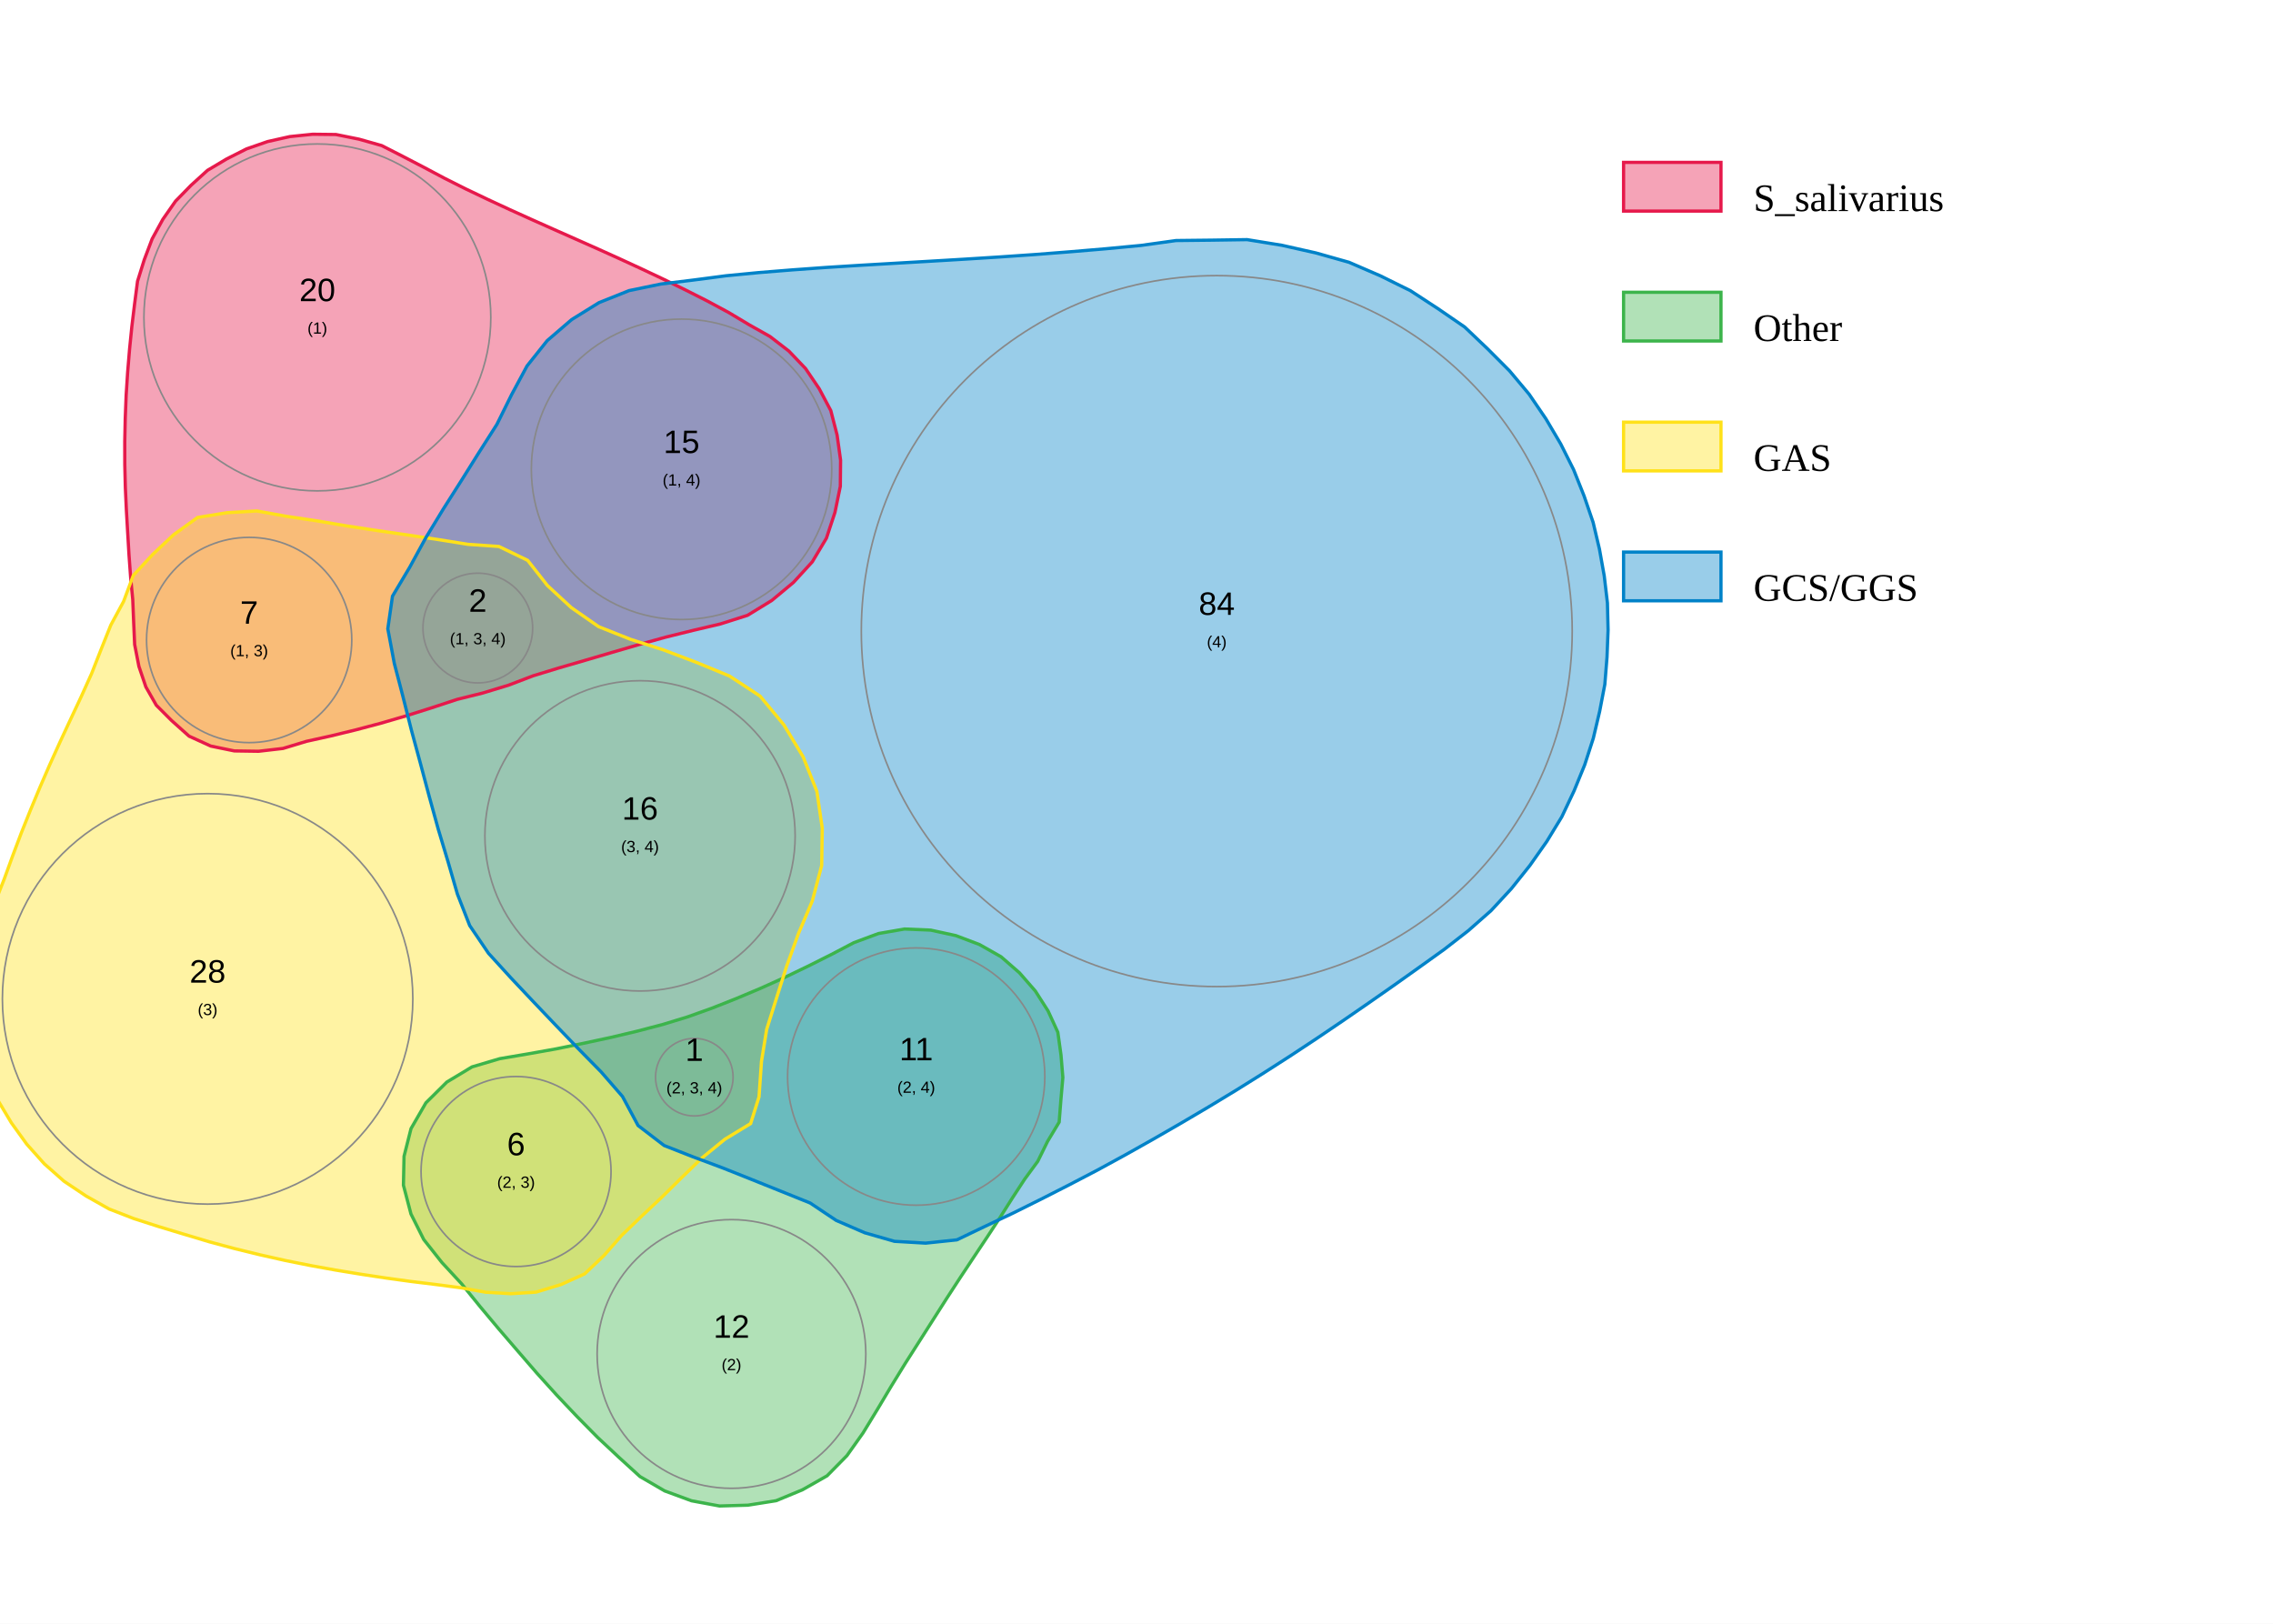
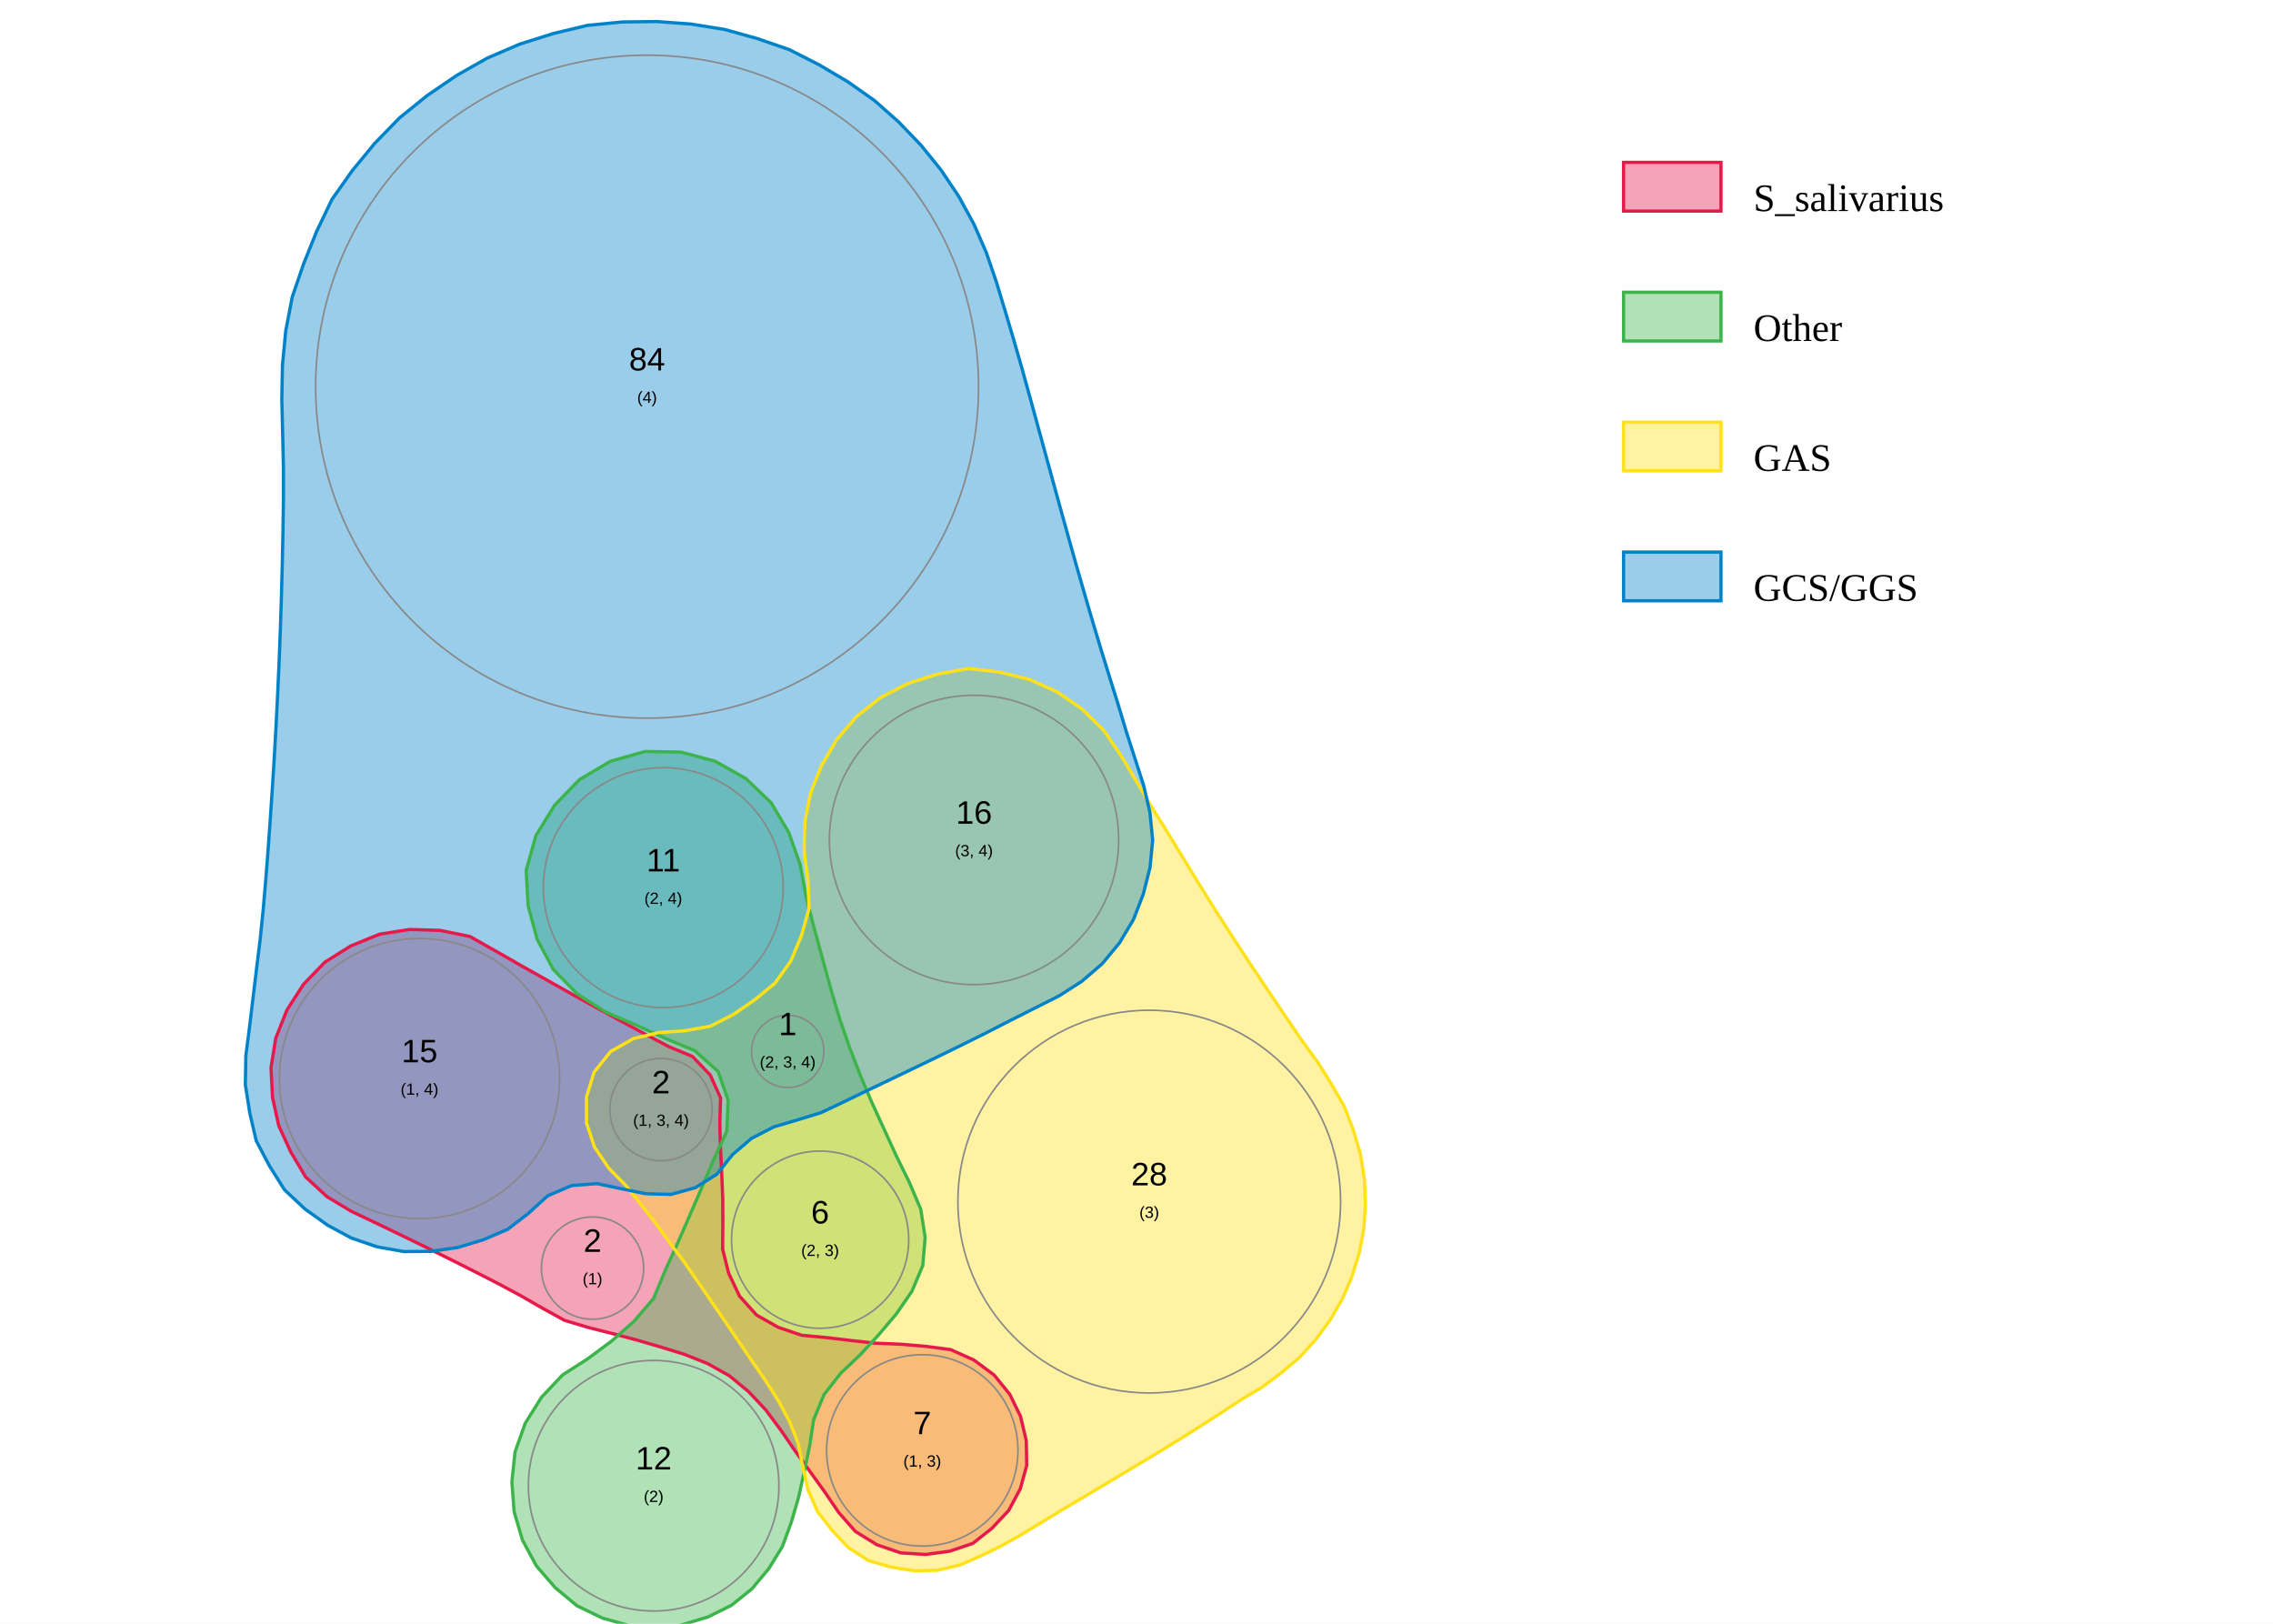
<svg xmlns="http://www.w3.org/2000/svg" xmlns:xlink="http://www.w3.org/1999/xlink" width="700" height="500">
  <defs>
    <style type="text/css">
  .borderLine {
	   stroke: none;
	   fill-opacity: 0.4;
  }
  .outLine {
	   stroke-width: 1;
	   fill: none;
  }
  .circle {
	   stroke: #888888;
	   stroke-width: 0.5;
	   fill: none;
    pointer-events: all;
  }
  .spcircle {
	   stroke: #FF2222;
	   stroke-width: 1;
	   fill: none;
    pointer-events: all;
  }
  .tLabel {
	   font-family: Arial;
    pointer-events: none;
	   font-size: 14px;
	   text-anchor: middle;
	   alignment-baseline: central;
  }
  .nLabel {
	   font-family: Arial;
    pointer-events: none;
	   font-size: 10px;
	   text-anchor: middle;
	   alignment-baseline: central;
  }
  .belong {
	   font-family: Arial;
    pointer-events: none;
	   font-size: 5px;
	   text-anchor: middle;
	   alignment-baseline: central;
  }
  .p0{
    stroke: none;
    fill: #e6194b;
  }
  .q0{
    fill: none;
    stroke: #e6194b;
  }
  .p1{
    stroke: none;
    fill: #3cb44b;
  }
  .q1{
    fill: none;
    stroke: #3cb44b;
  }
  .p2{
    stroke: none;
    fill: #ffe119;
  }
  .q2{
    fill: none;
    stroke: #ffe119;
  }
  .p3{
    stroke: none;
    fill: #0082c8;
  }
  .q3{
    fill: none;
    stroke: #0082c8;
  }

</style>
    <symbol id="bl0">
-       <path d="M 40.61 100.50 L 39.90 107.53 L 39.31 114.62 L 38.85 121.73 L 38.57 128.85 L 38.42 135.96 L 38.43 143.03 L 38.60 150.07 L 38.92 157.06 L 39.32 164.01 L 39.73 170.93 L 40.23 177.81 L 40.88 184.62 L 41.16 191.50 L 41.47 198.47 L 42.78 205.21 L 44.92 211.52 L 48.14 217.17 L 52.88 221.91 L 58.23 226.69 L 64.92 229.74 L 72.16 231.23 L 79.63 231.34 L 87.15 230.47 L 94.38 228.28 L 101.93 226.61 L 109.60 224.74 L 117.37 222.68 L 125.18 220.40 L 133.00 217.93 L 140.79 215.36 L 148.61 213.42 L 156.62 210.99 L 164.21 208.09 L 172.19 205.66 L 180.32 203.30 L 188.51 200.89 L 196.76 198.49 L 205.05 196.19 L 213.42 194.12 L 221.87 192.13 L 230.21 189.48 L 237.68 184.90 L 244.35 179.35 L 250.16 173.00 L 254.51 165.72 L 257.13 157.80 L 258.79 149.74 L 258.87 141.71 L 257.79 133.94 L 255.85 126.42 L 252.28 119.69 L 248.08 113.49 L 242.96 108.12 L 237.13 103.62 L 230.74 100.02 L 224.44 96.25 L 217.93 92.74 L 211.31 89.39 L 204.63 86.12 L 197.89 82.94 L 191.11 79.81 L 184.29 76.73 L 177.45 73.69 L 170.61 70.66 L 163.79 67.62 L 157.00 64.55 L 150.26 61.43 L 143.59 58.25 L 137.01 54.95 L 130.54 51.52 L 124.06 48.15 L 117.55 44.83 L 110.55 42.85 L 103.46 41.42 L 96.30 41.34 L 89.25 42.06 L 82.42 43.59 L 75.92 45.85 L 69.79 48.95 L 63.89 52.46 L 58.84 57.05 L 54.07 61.93 L 50.14 67.55 L 46.85 73.57 L 44.42 80.00 L 42.36 86.59 L 41.46 93.51 Z" />
+       <path d="M 100.71 368.51 L 108.26 373.04 L 116.08 376.75 L 123.77 380.46 L 131.34 384.14 L 138.79 387.84 L 146.12 391.53 L 153.34 395.22 L 160.37 398.99 L 167.15 402.89 L 173.87 406.58 L 181.18 408.77 L 188.60 410.65 L 196.00 412.60 L 203.37 414.75 L 210.74 417.03 L 217.92 419.89 L 224.61 423.64 L 230.53 428.52 L 235.82 434.15 L 240.47 440.39 L 244.86 446.78 L 249.40 453.05 L 253.92 459.32 L 258.26 465.70 L 263.42 471.57 L 270.06 475.69 L 277.41 478.18 L 285.05 478.67 L 292.52 477.65 L 299.60 475.25 L 305.44 470.64 L 310.64 465.12 L 314.22 458.43 L 316.19 451.24 L 316.05 443.58 L 314.28 436.13 L 310.96 429.33 L 306.15 423.41 L 299.92 418.79 L 292.80 415.60 L 285.16 414.58 L 277.42 413.93 L 269.70 413.61 L 262.11 412.79 L 254.52 411.88 L 246.89 411.17 L 239.67 408.72 L 233.00 404.95 L 227.75 399.12 L 224.41 392.09 L 222.54 384.65 L 222.60 376.83 L 222.58 369.04 L 222.26 361.26 L 221.88 353.50 L 221.67 345.82 L 221.91 338.08 L 218.72 331.03 L 213.25 325.31 L 205.96 322.29 L 198.82 318.51 L 191.45 314.54 L 183.93 310.43 L 176.31 306.22 L 168.59 301.89 L 160.75 297.49 L 152.84 292.96 L 144.73 288.38 L 135.55 286.49 L 126.17 286.21 L 116.89 287.67 L 108.08 291.25 L 100.03 296.29 L 93.49 303.08 L 88.36 311.02 L 84.92 319.68 L 83.46 328.77 L 83.92 337.91 L 85.85 346.67 L 89.56 354.75 L 94.14 362.45 Z" />
    </symbol>
    <symbol id="bl1">
-       <path d="M 131.16 339.60 L 126.58 347.53 L 124.43 356.06 L 124.24 364.96 L 126.56 373.82 L 130.50 381.69 L 136.07 388.74 L 142.18 395.35 L 147.83 402.32 L 153.63 409.25 L 159.54 416.12 L 165.47 422.98 L 171.54 429.69 L 177.74 436.23 L 184.05 442.63 L 190.58 448.74 L 197.09 454.68 L 204.70 459.10 L 212.96 462.14 L 221.58 463.74 L 230.34 463.49 L 239.02 462.11 L 247.11 458.76 L 254.70 454.45 L 260.81 448.25 L 265.79 441.24 L 270.20 434.01 L 274.49 426.82 L 278.80 419.81 L 283.16 412.98 L 287.45 406.25 L 291.65 399.66 L 295.83 393.24 L 299.97 387.00 L 304.04 380.89 L 307.99 374.88 L 311.76 368.92 L 315.55 363.12 L 319.59 357.61 L 322.61 351.47 L 326.18 345.54 L 326.72 338.63 L 327.32 331.80 L 326.75 324.89 L 325.77 317.86 L 322.77 311.31 L 318.84 305.16 L 313.97 299.57 L 308.28 294.61 L 301.62 290.84 L 294.37 288.10 L 286.62 286.41 L 278.56 286.07 L 270.55 287.46 L 262.97 290.27 L 255.86 294.00 L 248.67 297.60 L 241.40 301.10 L 234.05 304.41 L 226.62 307.53 L 219.17 310.48 L 211.69 313.15 L 204.09 315.47 L 196.23 317.53 L 188.10 319.46 L 179.76 321.25 L 171.26 322.98 L 162.62 324.52 L 153.91 326.00 L 145.36 328.53 L 137.62 333.19 Z" />
+       <path d="M 224.24 338.77 L 223.85 348.28 L 219.96 356.73 L 216.24 365.41 L 212.48 374.11 L 208.70 382.78 L 204.84 391.28 L 201.28 399.86 L 195.21 406.92 L 188.39 412.92 L 181.05 418.38 L 173.22 423.41 L 166.76 430.27 L 161.76 438.25 L 158.62 447.07 L 157.64 456.31 L 158.33 465.49 L 160.90 474.25 L 165.22 482.23 L 171.03 488.94 L 177.76 494.51 L 185.52 498.25 L 193.66 500.54 L 201.98 501.84 L 210.17 500.28 L 218.00 497.92 L 225.28 494.31 L 231.58 489.23 L 236.73 483.07 L 240.93 476.26 L 243.69 468.76 L 245.94 461.04 L 247.69 453.17 L 249.33 445.27 L 250.58 437.16 L 253.77 429.43 L 258.95 422.83 L 265.01 417.08 L 270.62 411.00 L 276.00 404.65 L 280.83 397.64 L 284.18 389.71 L 284.91 381.10 L 283.58 372.43 L 280.08 364.17 L 276.12 356.12 L 272.33 347.85 L 268.54 339.57 L 264.97 331.18 L 261.66 322.64 L 258.66 313.94 L 255.97 304.93 L 253.41 295.61 L 250.80 286.05 L 248.26 276.31 L 246.43 266.26 L 242.90 256.32 L 237.49 247.20 L 229.70 239.74 L 220.21 234.40 L 209.68 231.59 L 198.64 231.41 L 187.95 234.43 L 178.44 240.08 L 170.80 247.96 L 165.03 257.34 L 162.04 268.03 L 162.64 278.90 L 165.41 289.19 L 170.41 298.54 L 177.78 306.08 L 186.61 311.68 L 195.94 315.69 L 204.95 319.78 L 213.97 323.54 L 221.16 329.95 Z" />
    </symbol>
    <symbol id="bl2">
-       <path d="M -6.37 292.45 L -7.36 300.19 L -7.82 308.00 L -7.10 315.90 L -5.76 323.74 L -3.66 331.42 L -0.64 338.83 L 3.50 345.75 L 8.25 352.34 L 13.65 358.38 L 19.73 363.75 L 26.51 368.29 L 33.62 372.29 L 41.24 375.25 L 48.99 377.74 L 56.75 380.08 L 64.50 382.40 L 72.28 384.49 L 80.06 386.39 L 87.84 388.14 L 95.62 389.70 L 103.37 391.10 L 111.11 392.37 L 118.83 393.54 L 126.54 394.60 L 134.23 395.54 L 141.92 396.55 L 149.60 397.92 L 157.33 398.37 L 165.10 397.88 L 172.79 395.55 L 180.06 392.26 L 185.99 386.63 L 191.49 380.37 L 197.61 374.49 L 203.85 368.62 L 210.02 362.53 L 216.32 356.45 L 223.24 350.81 L 231.17 345.98 L 233.75 337.77 L 234.51 326.83 L 236.11 316.97 L 239.13 307.37 L 242.27 297.50 L 245.89 287.50 L 250.17 277.42 L 253.05 266.51 L 253.23 255.04 L 251.57 243.70 L 247.34 233.06 L 241.41 223.21 L 234.08 214.35 L 224.64 208.16 L 214.52 203.99 L 204.37 200.14 L 194.19 196.87 L 184.38 192.98 L 175.92 187.09 L 168.59 180.30 L 162.49 172.54 L 153.63 168.27 L 144.16 167.62 L 134.84 166.13 L 125.49 164.73 L 116.14 163.37 L 106.82 161.95 L 97.56 160.38 L 88.30 159.00 L 79.09 157.34 L 69.96 157.87 L 60.86 159.34 L 53.42 164.70 L 47.05 170.71 L 41.05 177.18 L 38.07 185.19 L 34.13 192.47 L 31.12 200.00 L 28.23 207.37 L 25.02 214.50 L 21.73 221.51 L 18.49 228.47 L 15.35 235.41 L 12.32 242.38 L 9.41 249.37 L 6.59 256.41 L 3.91 263.51 L 1.31 270.66 L -1.49 277.78 L -4.03 285.04 Z" />
+       <path d="M 257.69 227.74 L 253.01 235.72 L 249.60 244.24 L 247.84 253.14 L 247.63 262.08 L 248.79 270.88 L 249.18 279.65 L 246.83 288.05 L 243.53 295.95 L 238.68 302.73 L 232.44 307.87 L 225.89 312.37 L 218.79 315.98 L 210.87 317.41 L 202.94 317.94 L 195.09 319.82 L 188.04 323.79 L 182.97 330.13 L 180.61 337.82 L 180.62 345.84 L 183.10 353.27 L 187.50 359.75 L 192.77 365.10 L 197.36 370.88 L 201.86 376.63 L 206.16 382.56 L 210.58 388.45 L 214.79 394.50 L 218.96 400.60 L 223.16 406.70 L 227.31 412.82 L 231.47 418.94 L 235.66 425.01 L 239.64 431.22 L 243.10 437.66 L 245.80 444.41 L 247.21 451.53 L 248.81 458.76 L 251.81 465.54 L 256.33 471.33 L 261.36 476.63 L 267.52 480.58 L 274.53 482.58 L 281.59 483.69 L 288.66 483.54 L 295.54 481.93 L 302.01 479.14 L 308.34 476.05 L 314.51 472.57 L 320.59 468.89 L 326.68 465.17 L 332.84 461.52 L 339.02 457.84 L 345.21 454.13 L 351.42 450.41 L 357.65 446.67 L 363.86 442.84 L 370.02 438.93 L 376.18 434.97 L 382.32 430.94 L 388.64 427.19 L 394.57 422.75 L 400.20 417.98 L 405.19 412.50 L 409.59 406.50 L 413.37 400.04 L 416.33 393.14 L 418.56 385.95 L 420.00 378.49 L 420.51 370.83 L 420.19 363.12 L 418.98 355.45 L 416.76 347.93 L 413.89 340.53 L 409.92 333.64 L 405.61 326.81 L 400.81 320.22 L 396.18 313.43 L 391.55 306.56 L 386.88 299.61 L 382.22 292.57 L 377.57 285.42 L 372.95 278.15 L 368.35 270.78 L 363.79 263.28 L 359.18 255.71 L 354.43 248.13 L 349.85 240.37 L 345.15 232.54 L 339.92 224.92 L 333.27 218.36 L 325.60 213.08 L 316.99 209.21 L 307.73 206.94 L 298.24 205.86 L 288.82 207.56 L 279.71 210.41 L 271.24 214.75 L 263.82 220.63 Z" />
    </symbol>
    <symbol id="bl3">
-       <path d="M 124.09 214.49 L 126.69 224.81 L 129.46 235.03 L 132.19 245.27 L 134.99 255.42 L 137.99 265.39 L 140.87 275.33 L 144.65 285.01 L 150.43 293.54 L 157.32 301.10 L 164.30 308.50 L 171.26 315.81 L 178.17 323.00 L 185.09 330.03 L 191.70 337.64 L 196.51 346.59 L 204.53 352.74 L 213.46 356.24 L 222.44 359.59 L 231.42 363.17 L 240.46 366.80 L 249.49 370.44 L 257.53 375.81 L 266.31 379.61 L 275.46 382.24 L 285.05 382.80 L 294.68 381.79 L 303.40 377.61 L 312.07 373.51 L 320.71 369.21 L 329.35 364.81 L 337.99 360.30 L 346.59 355.61 L 355.14 350.80 L 363.66 345.89 L 372.14 340.89 L 380.56 335.79 L 388.90 330.58 L 397.16 325.28 L 405.33 319.89 L 413.40 314.43 L 421.38 308.93 L 429.28 303.41 L 437.07 297.87 L 444.78 292.34 L 452.21 286.56 L 459.20 280.40 L 465.46 273.63 L 471.15 266.50 L 476.34 259.13 L 480.98 251.52 L 484.74 243.57 L 488.03 235.52 L 490.68 227.33 L 492.64 219.03 L 494.23 210.73 L 494.90 202.37 L 495.23 194.01 L 495.03 185.67 L 494.05 177.36 L 492.57 169.09 L 490.62 160.84 L 487.84 152.72 L 484.62 144.63 L 480.66 136.73 L 476.09 128.98 L 470.92 121.40 L 464.89 114.20 L 458.13 107.42 L 451.06 100.69 L 442.85 95.05 L 434.35 89.50 L 425.09 84.93 L 415.46 80.77 L 405.23 77.88 L 394.77 75.53 L 384.06 73.79 L 373.14 73.95 L 362.18 74.07 L 351.33 75.58 L 340.44 76.61 L 329.54 77.53 L 318.65 78.38 L 307.80 79.13 L 296.99 79.81 L 286.24 80.45 L 275.57 81.07 L 264.97 81.69 L 254.46 82.35 L 244.05 83.10 L 233.75 83.93 L 223.55 84.92 L 213.49 86.24 L 203.54 87.46 L 193.72 89.49 L 184.49 93.18 L 176.05 98.41 L 168.53 104.88 L 162.32 112.67 L 157.55 121.53 L 153.03 130.67 L 147.53 139.29 L 142.08 147.99 L 136.55 156.69 L 131.15 165.56 L 126.17 174.68 L 120.87 183.59 L 119.43 193.62 L 121.43 204.28 Z" />
+       <path d="M 108.49 52.53 L 102.21 61.44 L 97.52 71.23 L 93.50 81.25 L 90.01 91.42 L 87.99 101.92 L 86.98 112.48 L 86.79 123.00 L 87.04 133.40 L 87.28 143.71 L 87.28 153.94 L 87.13 164.09 L 86.92 174.16 L 86.65 184.15 L 86.33 194.06 L 85.95 203.90 L 85.51 213.67 L 85.02 223.36 L 84.48 232.99 L 83.89 242.54 L 83.25 252.03 L 82.58 261.44 L 81.86 270.78 L 81.06 280.04 L 80.13 289.21 L 79.01 298.29 L 77.92 307.31 L 76.85 316.23 L 75.71 325.11 L 75.56 334.03 L 76.92 342.72 L 78.92 351.31 L 83.02 359.08 L 87.65 366.42 L 93.97 372.33 L 100.85 377.25 L 108.20 381.23 L 116.12 383.93 L 124.39 385.40 L 132.76 385.33 L 140.98 384.14 L 148.89 381.74 L 156.37 378.53 L 162.66 373.67 L 168.67 368.23 L 176.03 365.08 L 183.88 364.48 L 191.32 366.04 L 198.79 367.59 L 206.67 367.80 L 214.16 365.72 L 220.75 361.58 L 225.66 355.47 L 231.45 350.54 L 238.31 347.00 L 245.60 344.85 L 252.87 342.61 L 259.72 339.36 L 266.73 335.98 L 273.92 332.55 L 281.22 329.04 L 288.63 325.48 L 296.10 321.83 L 303.60 318.10 L 311.07 314.27 L 318.62 310.46 L 326.20 306.64 L 333.18 302.16 L 339.47 296.74 L 344.76 290.34 L 349.07 283.14 L 352.10 275.30 L 354.16 267.18 L 354.98 258.74 L 354.14 250.19 L 352.20 241.86 L 349.58 233.72 L 346.93 225.52 L 344.43 217.21 L 341.83 208.89 L 339.24 200.52 L 336.71 192.10 L 334.22 183.62 L 331.76 175.08 L 329.34 166.49 L 326.93 157.83 L 324.53 149.12 L 322.13 140.36 L 319.71 131.54 L 317.28 122.66 L 314.81 113.73 L 312.23 104.78 L 309.56 95.79 L 306.83 86.76 L 303.74 77.76 L 299.91 68.97 L 295.26 60.48 L 289.83 52.38 L 283.65 44.74 L 276.79 37.59 L 269.30 30.95 L 261.05 25.14 L 252.27 19.96 L 243.09 15.29 L 233.27 11.89 L 223.18 9.07 L 212.79 7.40 L 202.23 6.63 L 191.56 6.77 L 180.89 7.82 L 170.41 10.32 L 160.08 13.58 L 150.11 17.86 L 140.63 23.23 L 131.59 29.39 L 123.08 36.26 L 115.45 44.09 Z" />
    </symbol>
  </defs>
  <rect width="700" height="500" style="fill:#fff;stroke-width:0" />
  <use class="p0 borderLine" xlink:href="#bl0" />
  <use class="p1 borderLine" xlink:href="#bl1" />
  <use class="p2 borderLine" xlink:href="#bl2" />
  <use class="p3 borderLine" xlink:href="#bl3" />
  <use class="q0 outLine" xlink:href="#bl0" />
  <use class="q1 outLine" xlink:href="#bl1" />
  <use class="q2 outLine" xlink:href="#bl2" />
  <use class="q3 outLine" xlink:href="#bl3" />
-   <circle class="circle" cx="97.735" cy="97.743" r="53.414" />
-   <text class="tLabel" x="97.73" y="77.74" />
-   <text class="nLabel" x="97.73" y="92.74">20</text>
-   <text class="belong" x="97.73" y="102.74">(1)</text>
-   <circle class="circle" cx="225.266" cy="416.928" r="41.374" />
-   <text class="tLabel" x="225.27" y="396.93" />
-   <text class="nLabel" x="225.27" y="411.93">12</text>
-   <text class="belong" x="225.27" y="421.93">(2)</text>
-   <circle class="circle" cx="158.924" cy="360.747" r="29.256" />
-   <text class="tLabel" x="158.92" y="340.75" />
-   <text class="nLabel" x="158.92" y="355.75">6</text>
-   <text class="belong" x="158.92" y="365.75">(2, 3)</text>
-   <circle class="circle" cx="213.824" cy="331.693" r="11.944" />
-   <text class="tLabel" x="213.82" y="311.69" />
-   <text class="nLabel" x="213.82" y="326.69">1</text>
-   <text class="belong" x="213.82" y="336.69">(2, 3, 4)</text>
-   <circle class="circle" cx="282.157" cy="331.507" r="39.613" />
-   <text class="tLabel" x="282.16" y="311.51" />
-   <text class="nLabel" x="282.16" y="326.51">11</text>
-   <text class="belong" x="282.16" y="336.51">(2, 4)</text>
-   <circle class="circle" cx="63.936" cy="307.585" r="63.2" />
-   <text class="tLabel" x="63.94" y="287.58" />
-   <text class="nLabel" x="63.94" y="302.58">28</text>
-   <text class="belong" x="63.94" y="312.58">(3)</text>
-   <circle class="circle" cx="76.733" cy="197.074" r="31.6" />
-   <text class="tLabel" x="76.73" y="177.07" />
-   <text class="nLabel" x="76.73" y="192.07">7</text>
-   <text class="belong" x="76.73" y="202.07">(1, 3)</text>
-   <circle class="circle" cx="147.145" cy="193.392" r="16.891" />
-   <text class="tLabel" x="147.14" y="173.39" />
-   <text class="nLabel" x="147.14" y="188.39">2</text>
-   <text class="belong" x="147.14" y="198.39">(1, 3, 4)</text>
-   <circle class="circle" cx="197.101" cy="257.388" r="47.775" />
-   <text class="tLabel" x="197.10" y="237.39" />
-   <text class="nLabel" x="197.10" y="252.39">16</text>
-   <text class="belong" x="197.10" y="262.39">(3, 4)</text>
-   <circle class="circle" cx="374.718" cy="194.337" r="109.465" />
-   <text class="tLabel" x="374.72" y="174.34" />
-   <text class="nLabel" x="374.72" y="189.34">84</text>
-   <text class="belong" x="374.72" y="199.34">(4)</text>
-   <circle class="circle" cx="209.891" cy="144.515" r="46.258" />
-   <text class="tLabel" x="209.89" y="124.51" />
-   <text class="nLabel" x="209.89" y="139.51">15</text>
-   <text class="belong" x="209.89" y="149.51">(1, 4)</text>
+   <circle class="circle" cx="182.473" cy="390.482" r="15.751" />
+   <text class="tLabel" x="182.47" y="370.48" />
+   <text class="nLabel" x="182.47" y="385.48">2</text>
+   <text class="belong" x="182.47" y="395.48">(1)</text>
+   <circle class="circle" cx="201.304" cy="457.501" r="38.581" />
+   <text class="tLabel" x="201.30" y="437.50" />
+   <text class="nLabel" x="201.30" y="452.50">12</text>
+   <text class="belong" x="201.30" y="462.50">(2)</text>
+   <circle class="circle" cx="252.57" cy="381.737" r="27.281" />
+   <text class="tLabel" x="252.57" y="361.74" />
+   <text class="nLabel" x="252.57" y="376.74">6</text>
+   <text class="belong" x="252.57" y="386.74">(2, 3)</text>
+   <circle class="circle" cx="242.58" cy="323.746" r="11.137" />
+   <text class="tLabel" x="242.58" y="303.75" />
+   <text class="nLabel" x="242.58" y="318.75">1</text>
+   <text class="belong" x="242.58" y="328.75">(2, 3, 4)</text>
+   <circle class="circle" cx="204.266" cy="273.325" r="36.938" />
+   <text class="tLabel" x="204.27" y="253.33" />
+   <text class="nLabel" x="204.27" y="268.33">11</text>
+   <text class="belong" x="204.27" y="278.33">(2, 4)</text>
+   <circle class="circle" cx="353.925" cy="370.014" r="58.933" />
+   <text class="tLabel" x="353.93" y="350.01" />
+   <text class="nLabel" x="353.93" y="365.01">28</text>
+   <text class="belong" x="353.93" y="375.01">(3)</text>
+   <circle class="circle" cx="284.029" cy="446.619" r="29.466" />
+   <text class="tLabel" x="284.03" y="426.62" />
+   <text class="nLabel" x="284.03" y="441.62">7</text>
+   <text class="belong" x="284.03" y="451.62">(1, 3)</text>
+   <circle class="circle" cx="203.57" cy="341.677" r="15.751" />
+   <text class="tLabel" x="203.57" y="321.68" />
+   <text class="nLabel" x="203.57" y="336.68">2</text>
+   <text class="belong" x="203.57" y="346.68">(1, 3, 4)</text>
+   <circle class="circle" cx="299.961" cy="258.65" r="44.549" />
+   <text class="tLabel" x="299.96" y="238.65" />
+   <text class="nLabel" x="299.96" y="253.65">16</text>
+   <text class="belong" x="299.96" y="263.65">(3, 4)</text>
+   <circle class="circle" cx="199.277" cy="119.07" r="102.075" />
+   <text class="tLabel" x="199.28" y="99.07" />
+   <text class="nLabel" x="199.28" y="114.07">84</text>
+   <text class="belong" x="199.28" y="124.07">(4)</text>
+   <circle class="circle" cx="129.204" cy="332.115" r="43.134" />
+   <text class="tLabel" x="129.20" y="312.11" />
+   <text class="nLabel" x="129.20" y="327.11">15</text>
+   <text class="belong" x="129.20" y="337.11">(1, 4)</text>
  <rect class="p0 borderLine" x="500.00" y="50.00" width="30.00" height="15.00" />
  <rect class="q0" x="500.00" y="50.00" width="30.00" height="15.00" />
  <text class="legend" x="540.00" y="65.00">S_salivarius</text>
  <rect class="p1 borderLine" x="500.00" y="90.00" width="30.00" height="15.00" />
  <rect class="q1" x="500.00" y="90.00" width="30.00" height="15.00" />
  <text class="legend" x="540.00" y="105.00">Other</text>
  <rect class="p2 borderLine" x="500.00" y="130.00" width="30.00" height="15.00" />
  <rect class="q2" x="500.00" y="130.00" width="30.00" height="15.00" />
  <text class="legend" x="540.00" y="145.00">GAS</text>
  <rect class="p3 borderLine" x="500.00" y="170.00" width="30.00" height="15.00" />
  <rect class="q3" x="500.00" y="170.00" width="30.00" height="15.00" />
  <text class="legend" x="540.00" y="185.00">GCS/GGS</text>
</svg>
